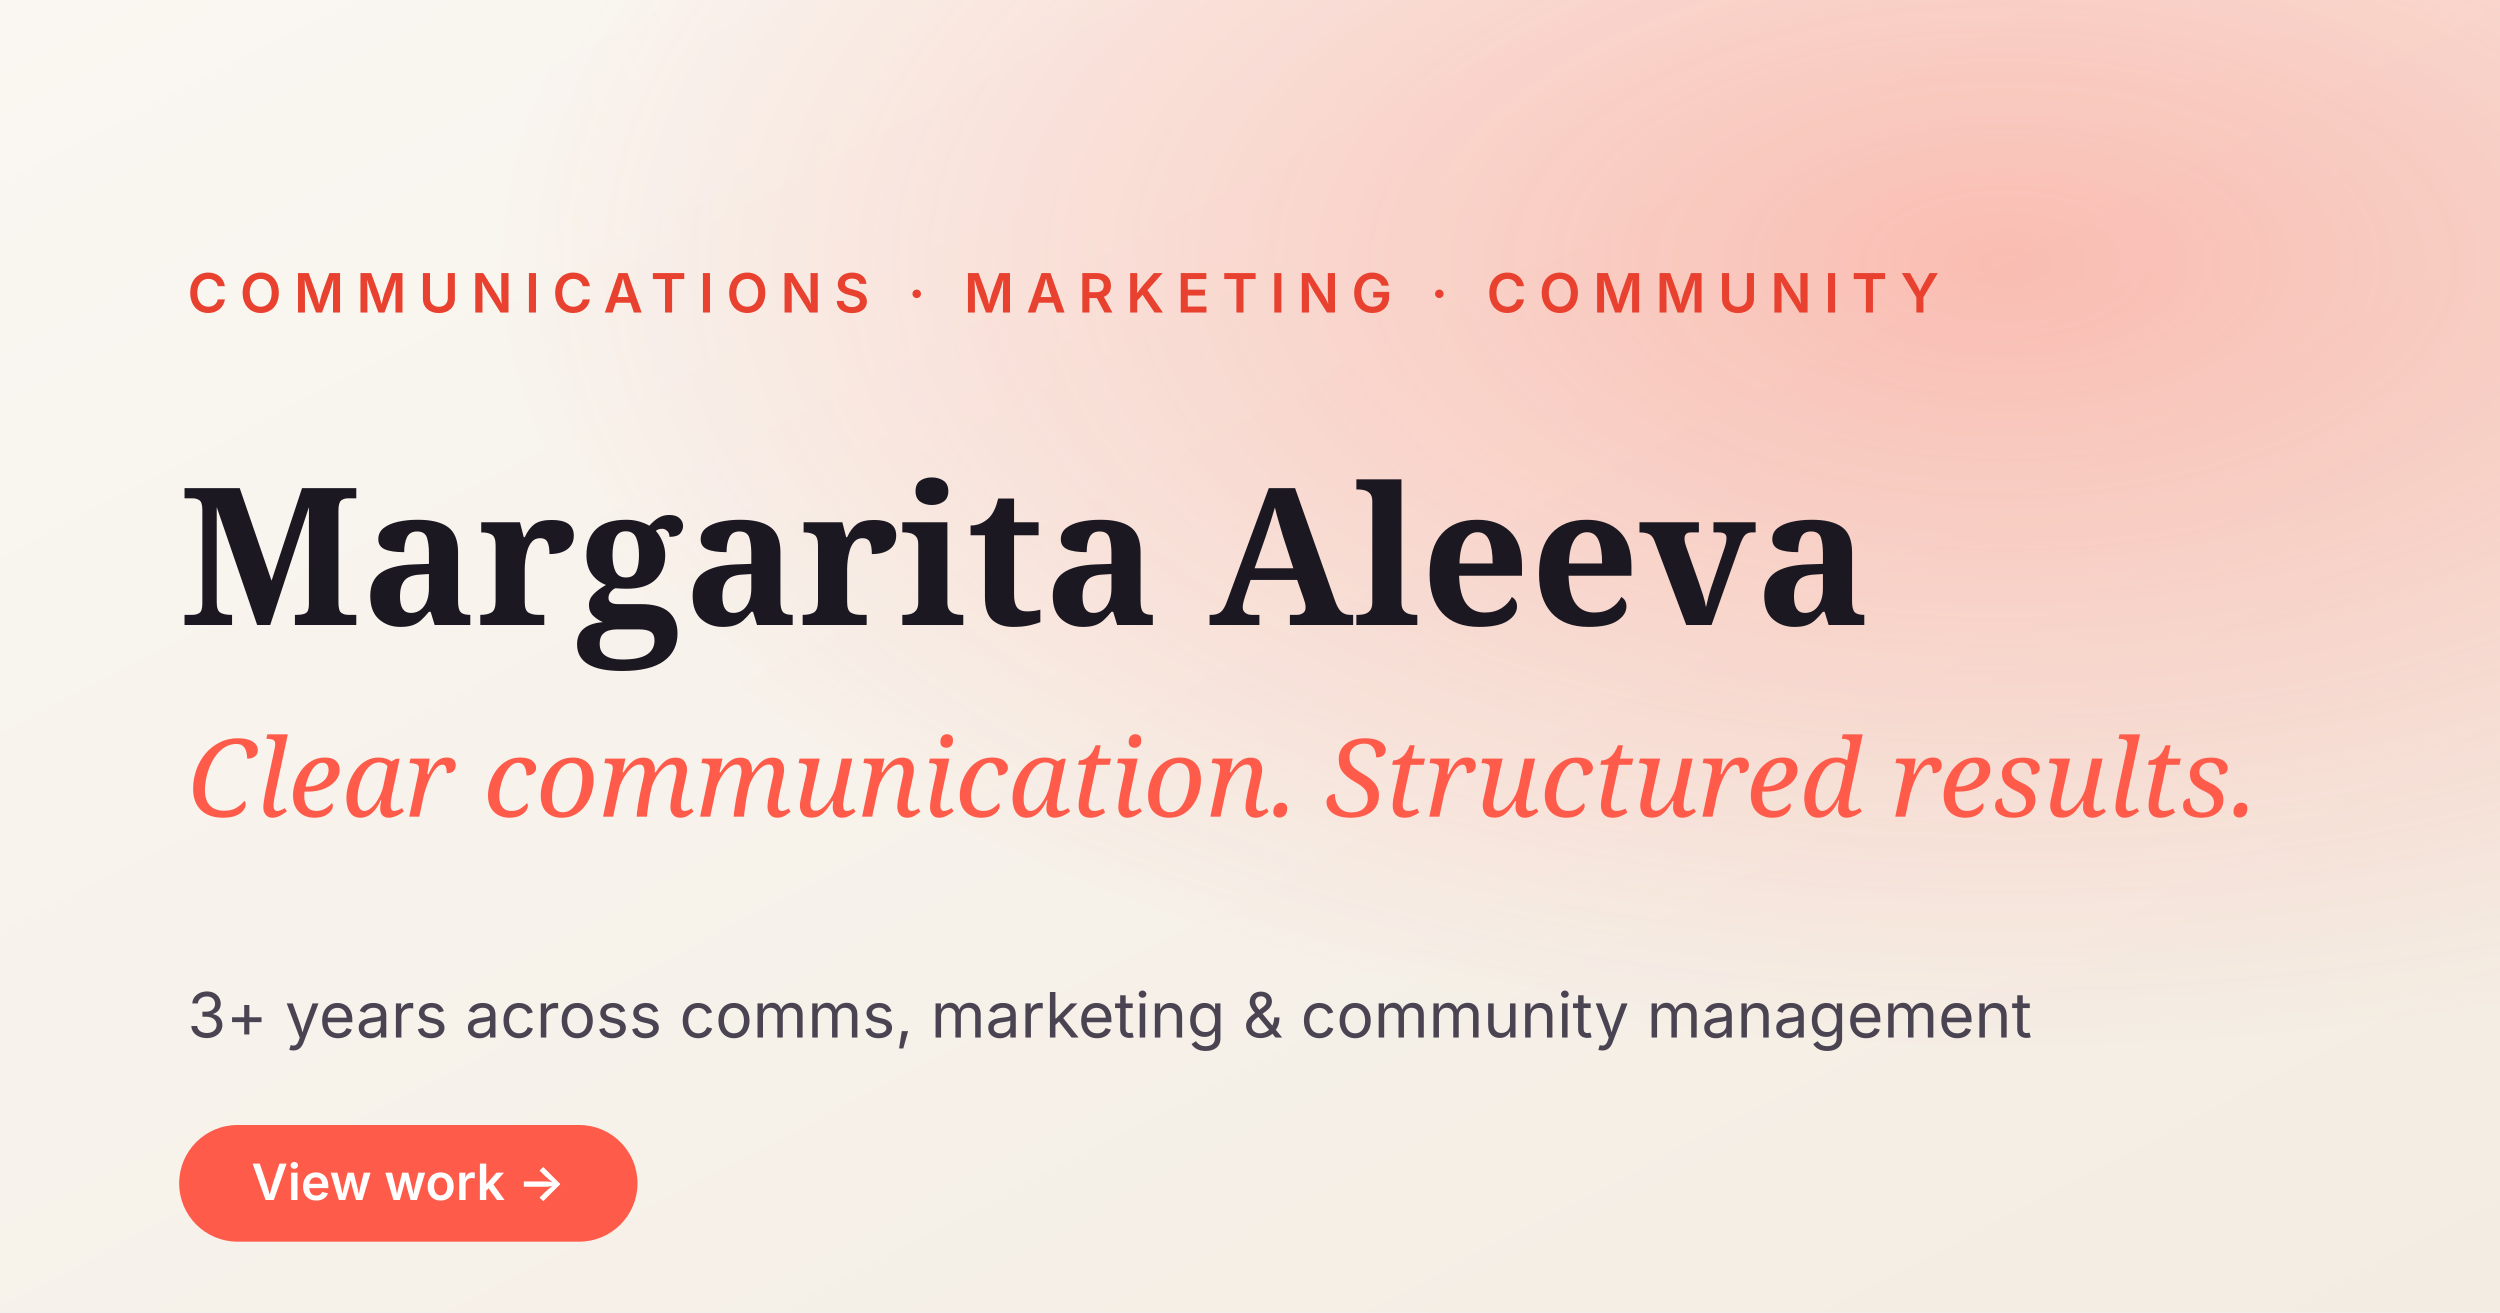
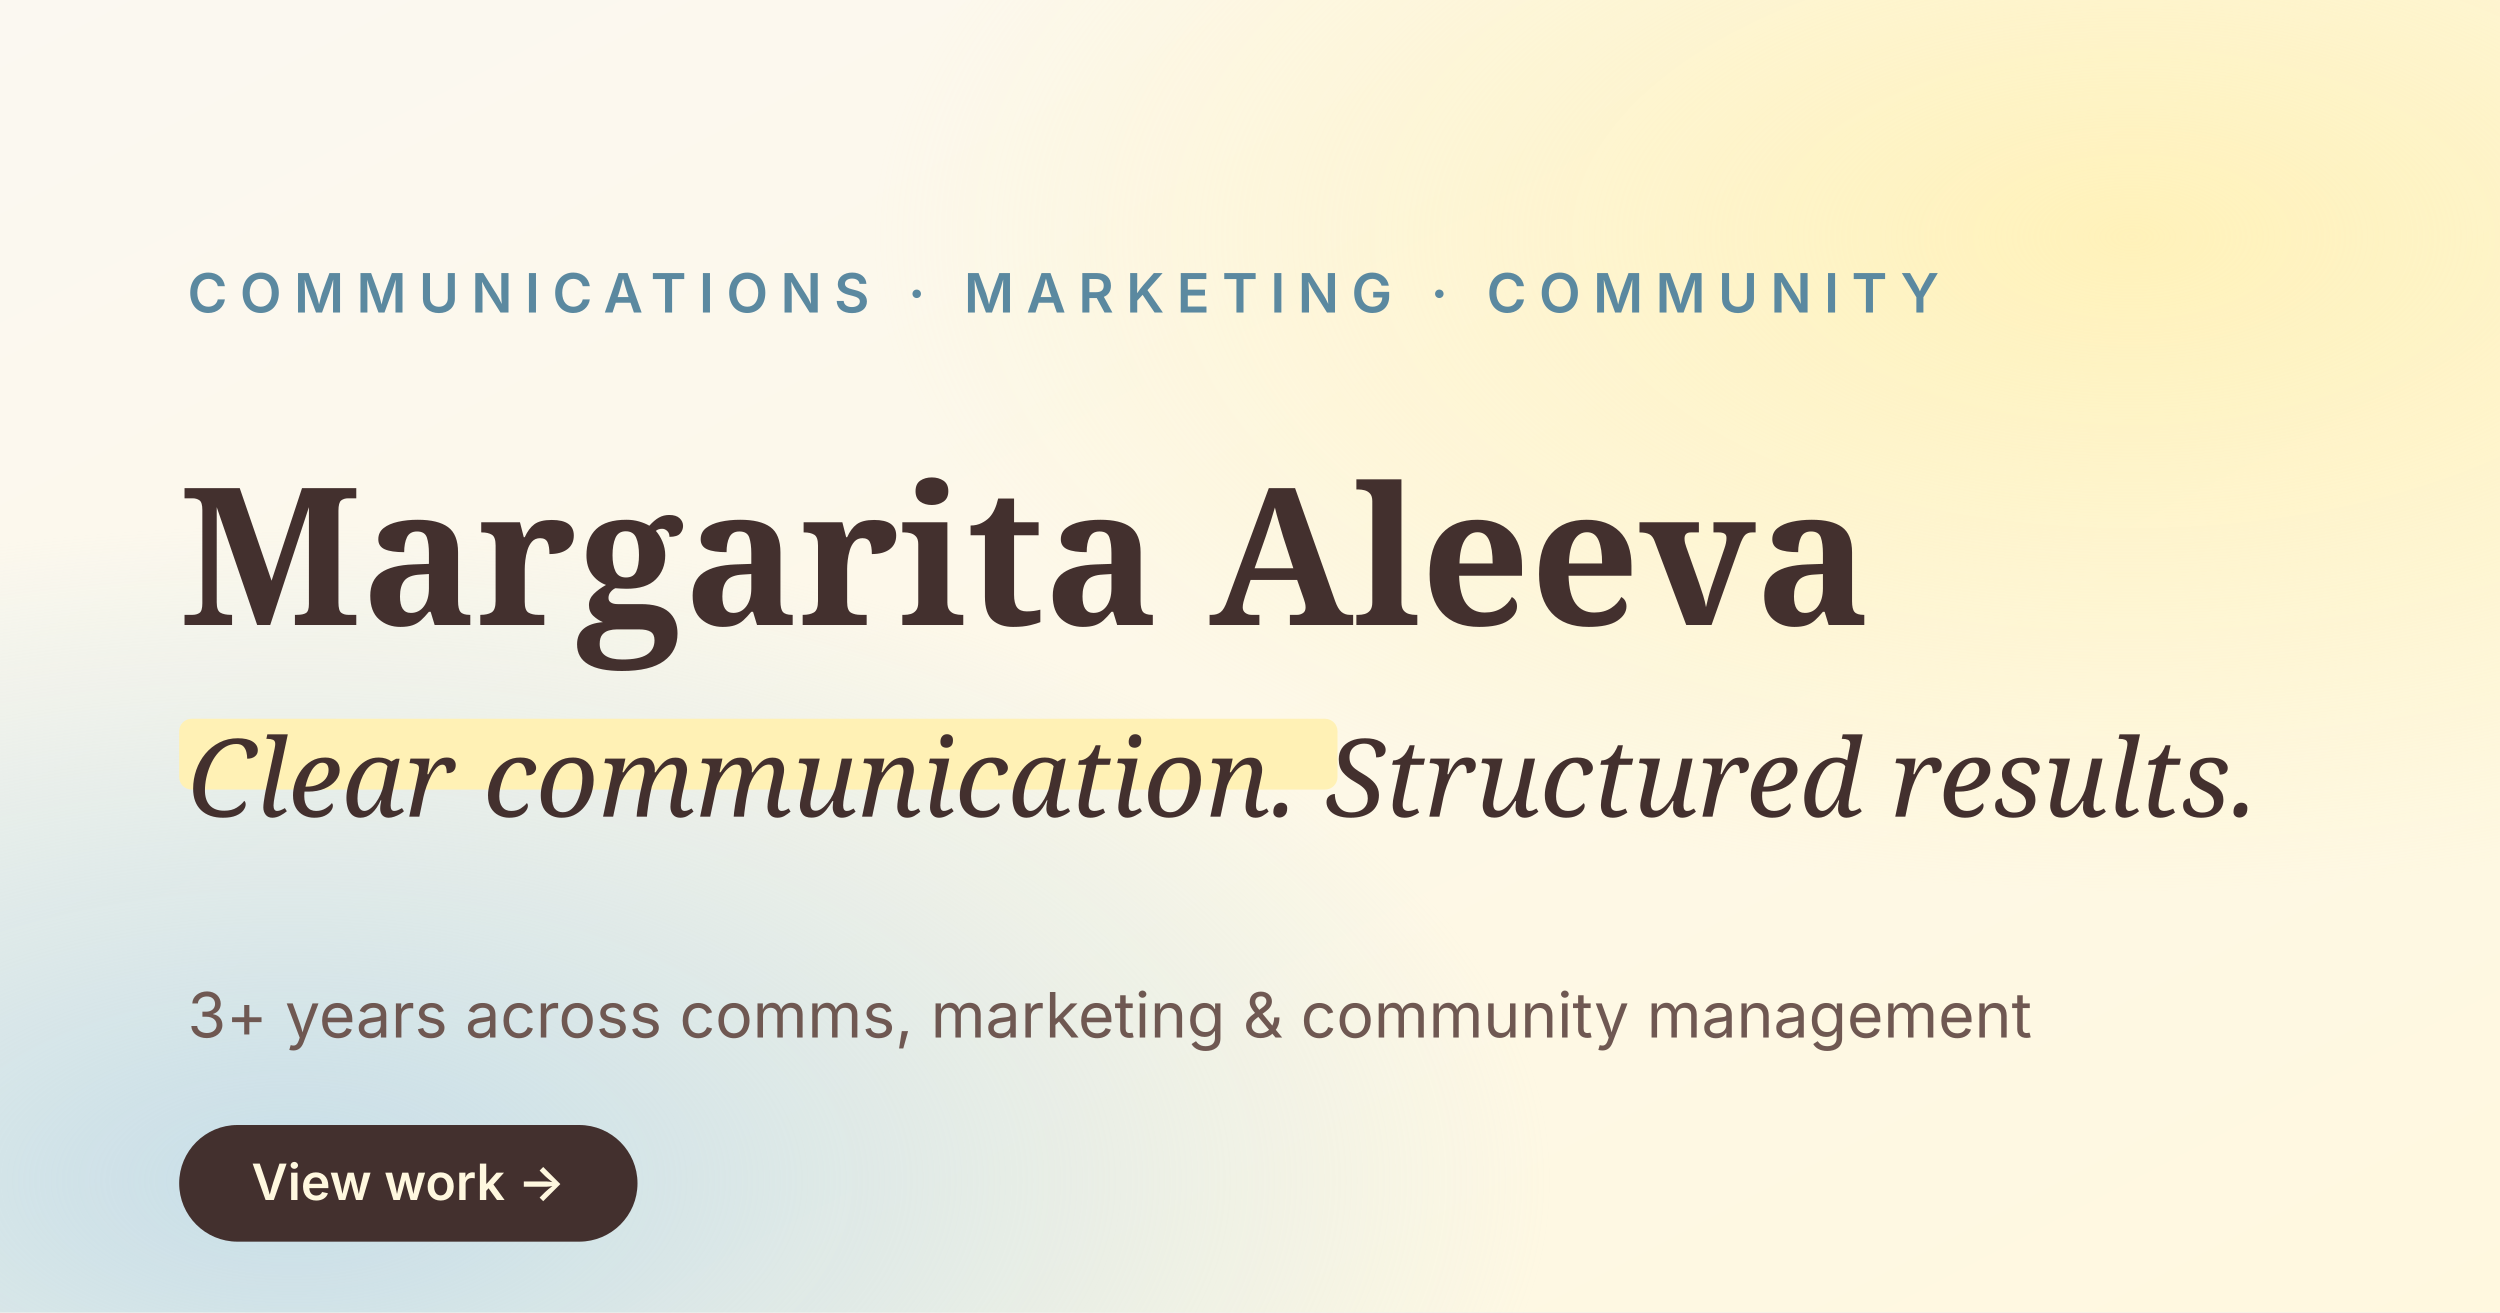
<svg xmlns="http://www.w3.org/2000/svg" viewBox="0 0 1200 630" width="1200" height="630">
  <defs>
    <linearGradient id="bg" x1="0" y1="0" x2="1" y2="1">
-       <stop offset="0" stop-color="#faf7f2" />
-       <stop offset="1" stop-color="#f3ece2" />
+       <stop offset="0" stop-color="#fbf8f1" />
+       <stop offset="1" stop-color="#fff8df" />
    </linearGradient>
-     <radialGradient id="glow" cx="0.8" cy="0.2" r="0.6">
-       <stop offset="0" stop-color="#ff5b4a" stop-opacity="0.35" />
-       <stop offset="1" stop-color="#ff5b4a" stop-opacity="0" />
+     <radialGradient id="glowA" cx="0.85" cy="0.18" r="0.5">
+       <stop offset="0" stop-color="#fff1b5" stop-opacity="0.9" />
+       <stop offset="1" stop-color="#fff1b5" stop-opacity="0" />
+     </radialGradient>
+     <radialGradient id="glowB" cx="0.12" cy="0.9" r="0.5">
+       <stop offset="0" stop-color="#c1dbe8" stop-opacity="0.9" />
+       <stop offset="1" stop-color="#c1dbe8" stop-opacity="0" />
    </radialGradient>
  </defs>
  <rect width="1200" height="630" fill="url(#bg)" />
-   <rect width="1200" height="630" fill="url(#glow)" />
-   <text x="90" y="150" font-family="Inter, sans-serif" font-size="26" font-weight="600" letter-spacing="6" fill="#e8412f">COMMUNICATIONS · MARKETING · COMMUNITY</text>
-   <text x="86" y="300" font-family="Georgia, serif" font-size="92" font-weight="600" fill="#1c1822">Margarita Aleeva</text>
-   <text x="90" y="392" font-family="Georgia, serif" font-size="52" font-style="italic" fill="#ff5b4a">Clear communication. Structured results.</text>
-   <text x="90" y="498" font-family="Inter, sans-serif" font-size="30" fill="#4a4452">3+ years across comms, marketing &amp; community management</text>
+   <rect width="1200" height="630" fill="url(#glowA)" />
+   <rect width="1200" height="630" fill="url(#glowB)" />
+   <text x="90" y="150" font-family="Inter, sans-serif" font-size="26" font-weight="600" letter-spacing="6" fill="#5b89a0">COMMUNICATIONS · MARKETING · COMMUNITY</text>
+   <text x="86" y="300" font-family="Georgia, serif" font-size="92" font-weight="600" fill="#43302e">Margarita Aleeva</text>
+   <g>
+     <rect x="86" y="345" width="556" height="34" rx="6" fill="#fff1b5" />
+     <text x="90" y="392" font-family="Georgia, serif" font-size="52" font-style="italic" fill="#43302e">Clear communication. Structured results.</text>
+   </g>
+   <text x="90" y="498" font-family="Inter, sans-serif" font-size="30" fill="#6f5852">3+ years across comms, marketing &amp; community management</text>
  <g transform="translate(86,540)">
-     <rect width="220" height="56" rx="28" fill="#ff5b4a" />
-     <text x="110" y="36" text-anchor="middle" font-family="Inter, sans-serif" font-size="24" font-weight="600" fill="#ffffff">View work →</text>
+     <rect width="220" height="56" rx="28" fill="#43302e" />
+     <text x="110" y="36" text-anchor="middle" font-family="Inter, sans-serif" font-size="24" font-weight="600" fill="#fff8df">View work →</text>
  </g>
</svg>
